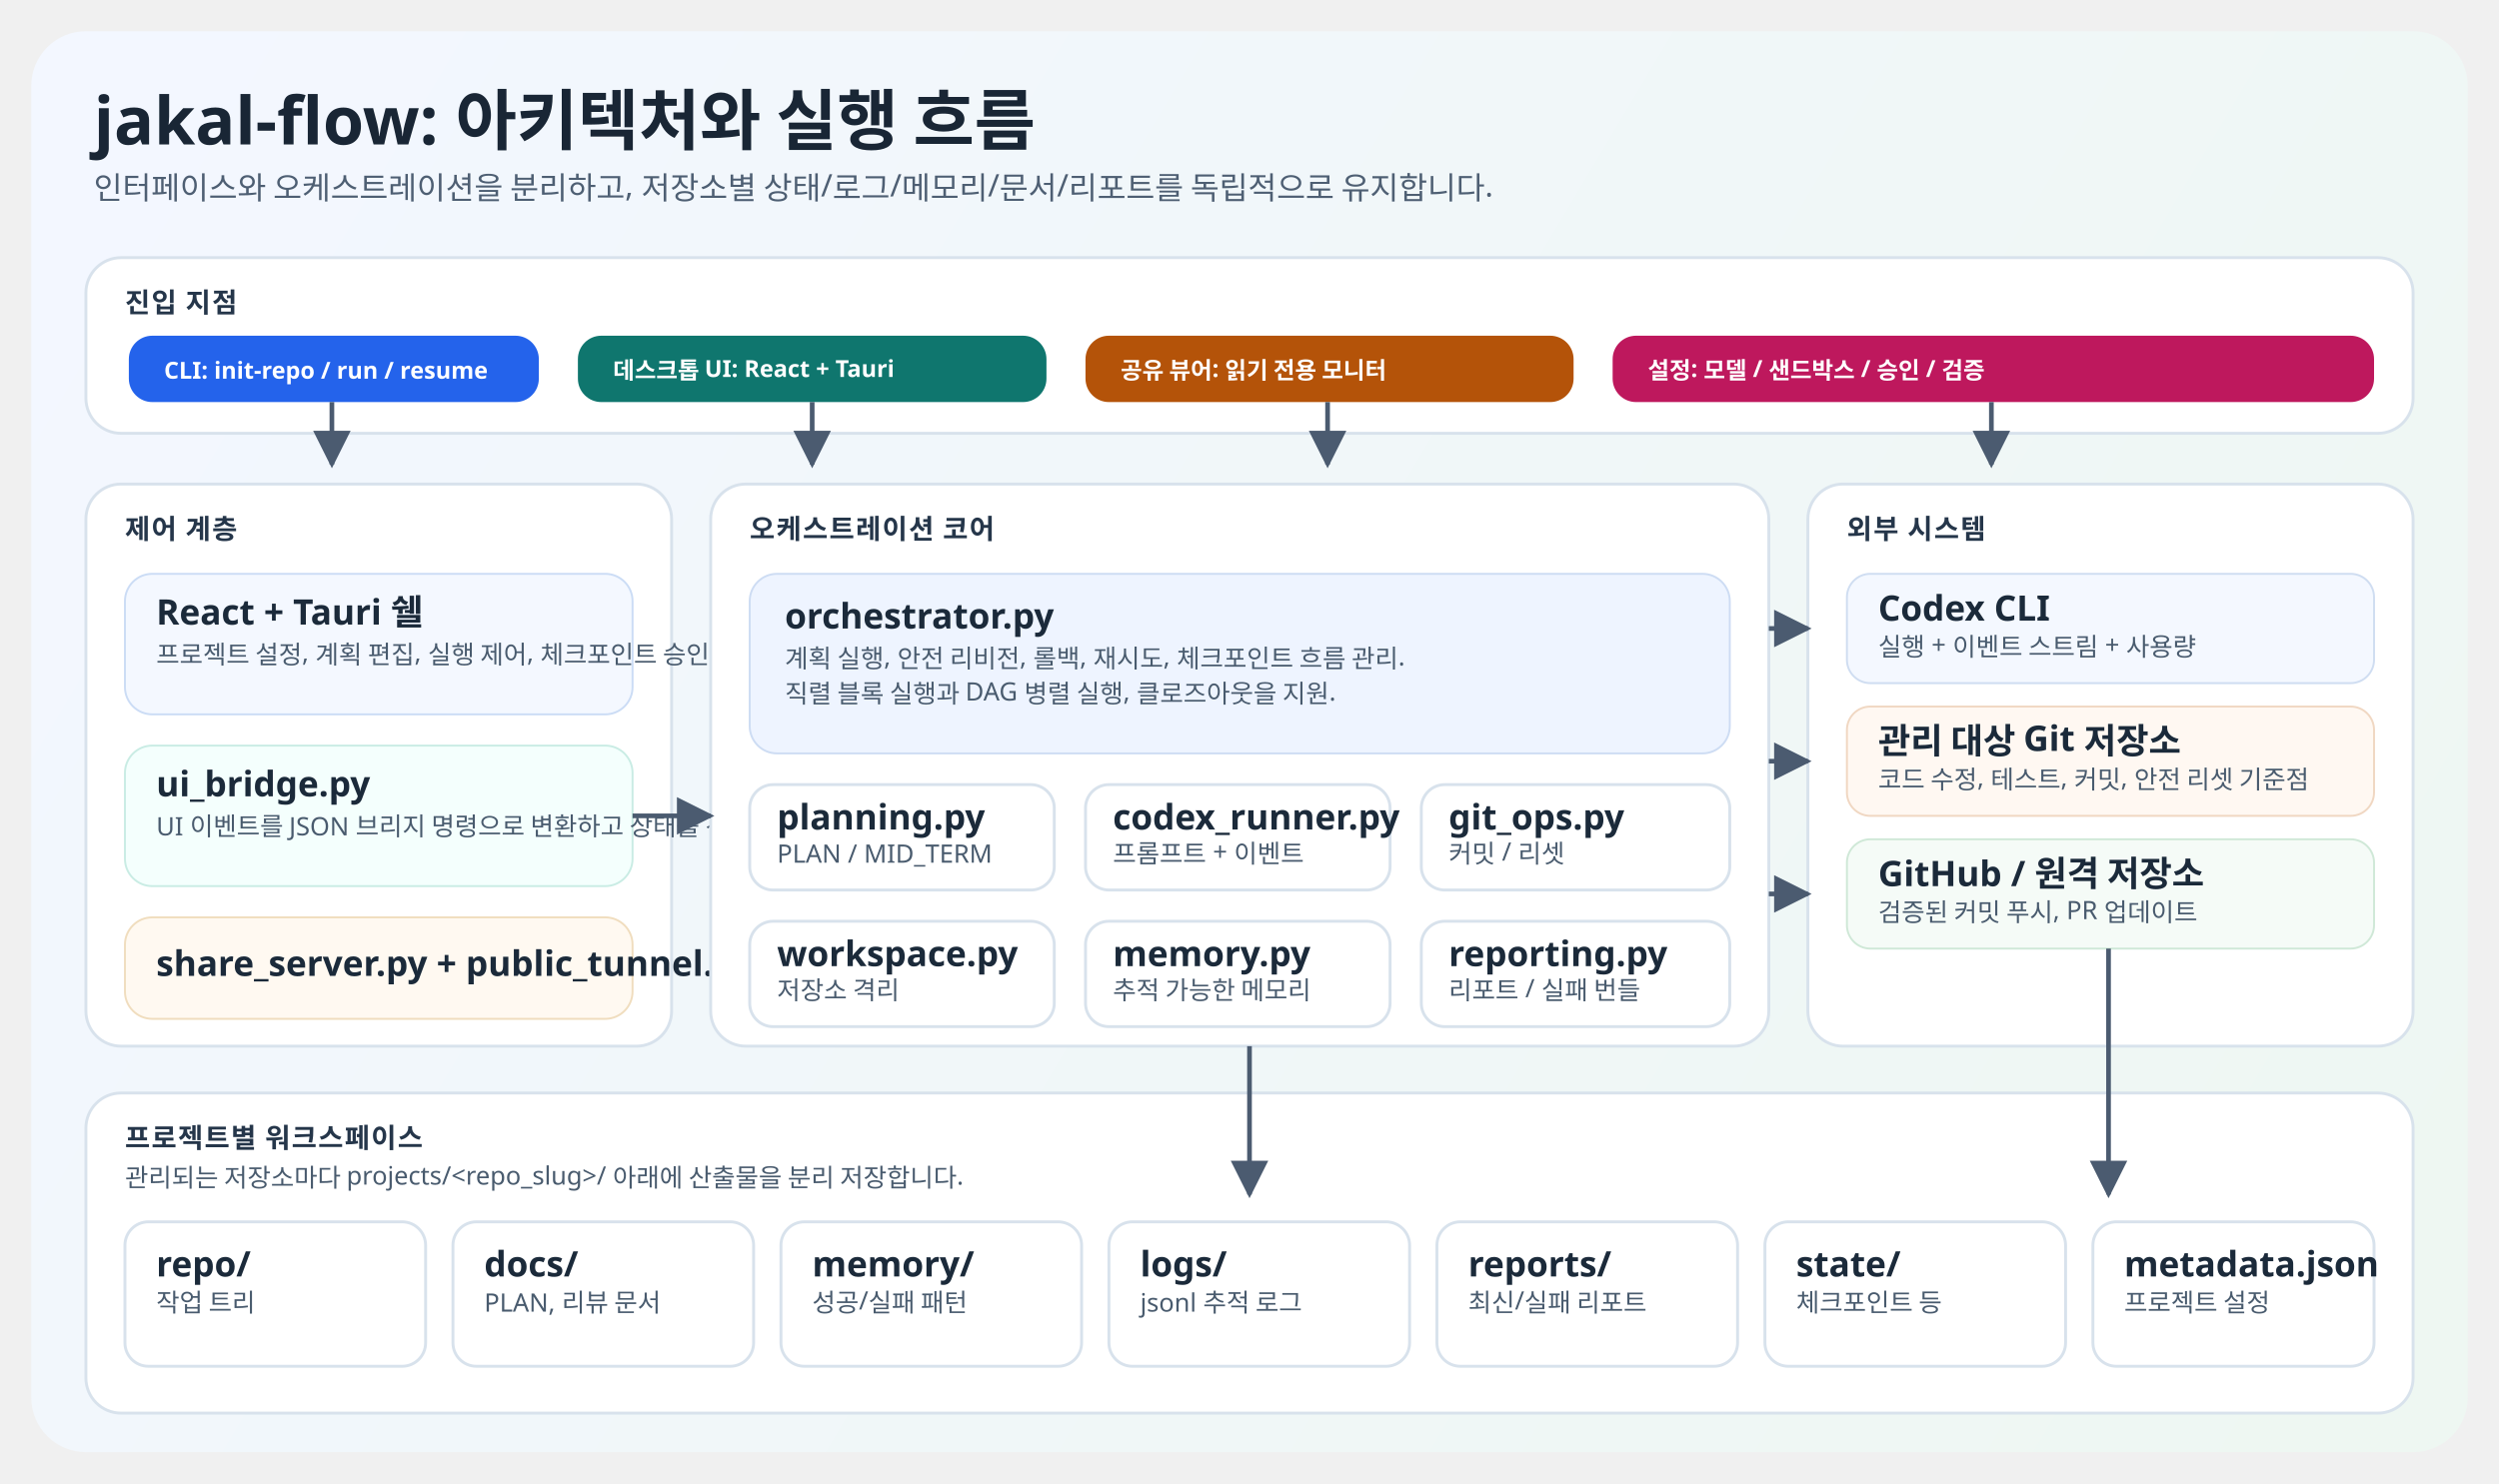
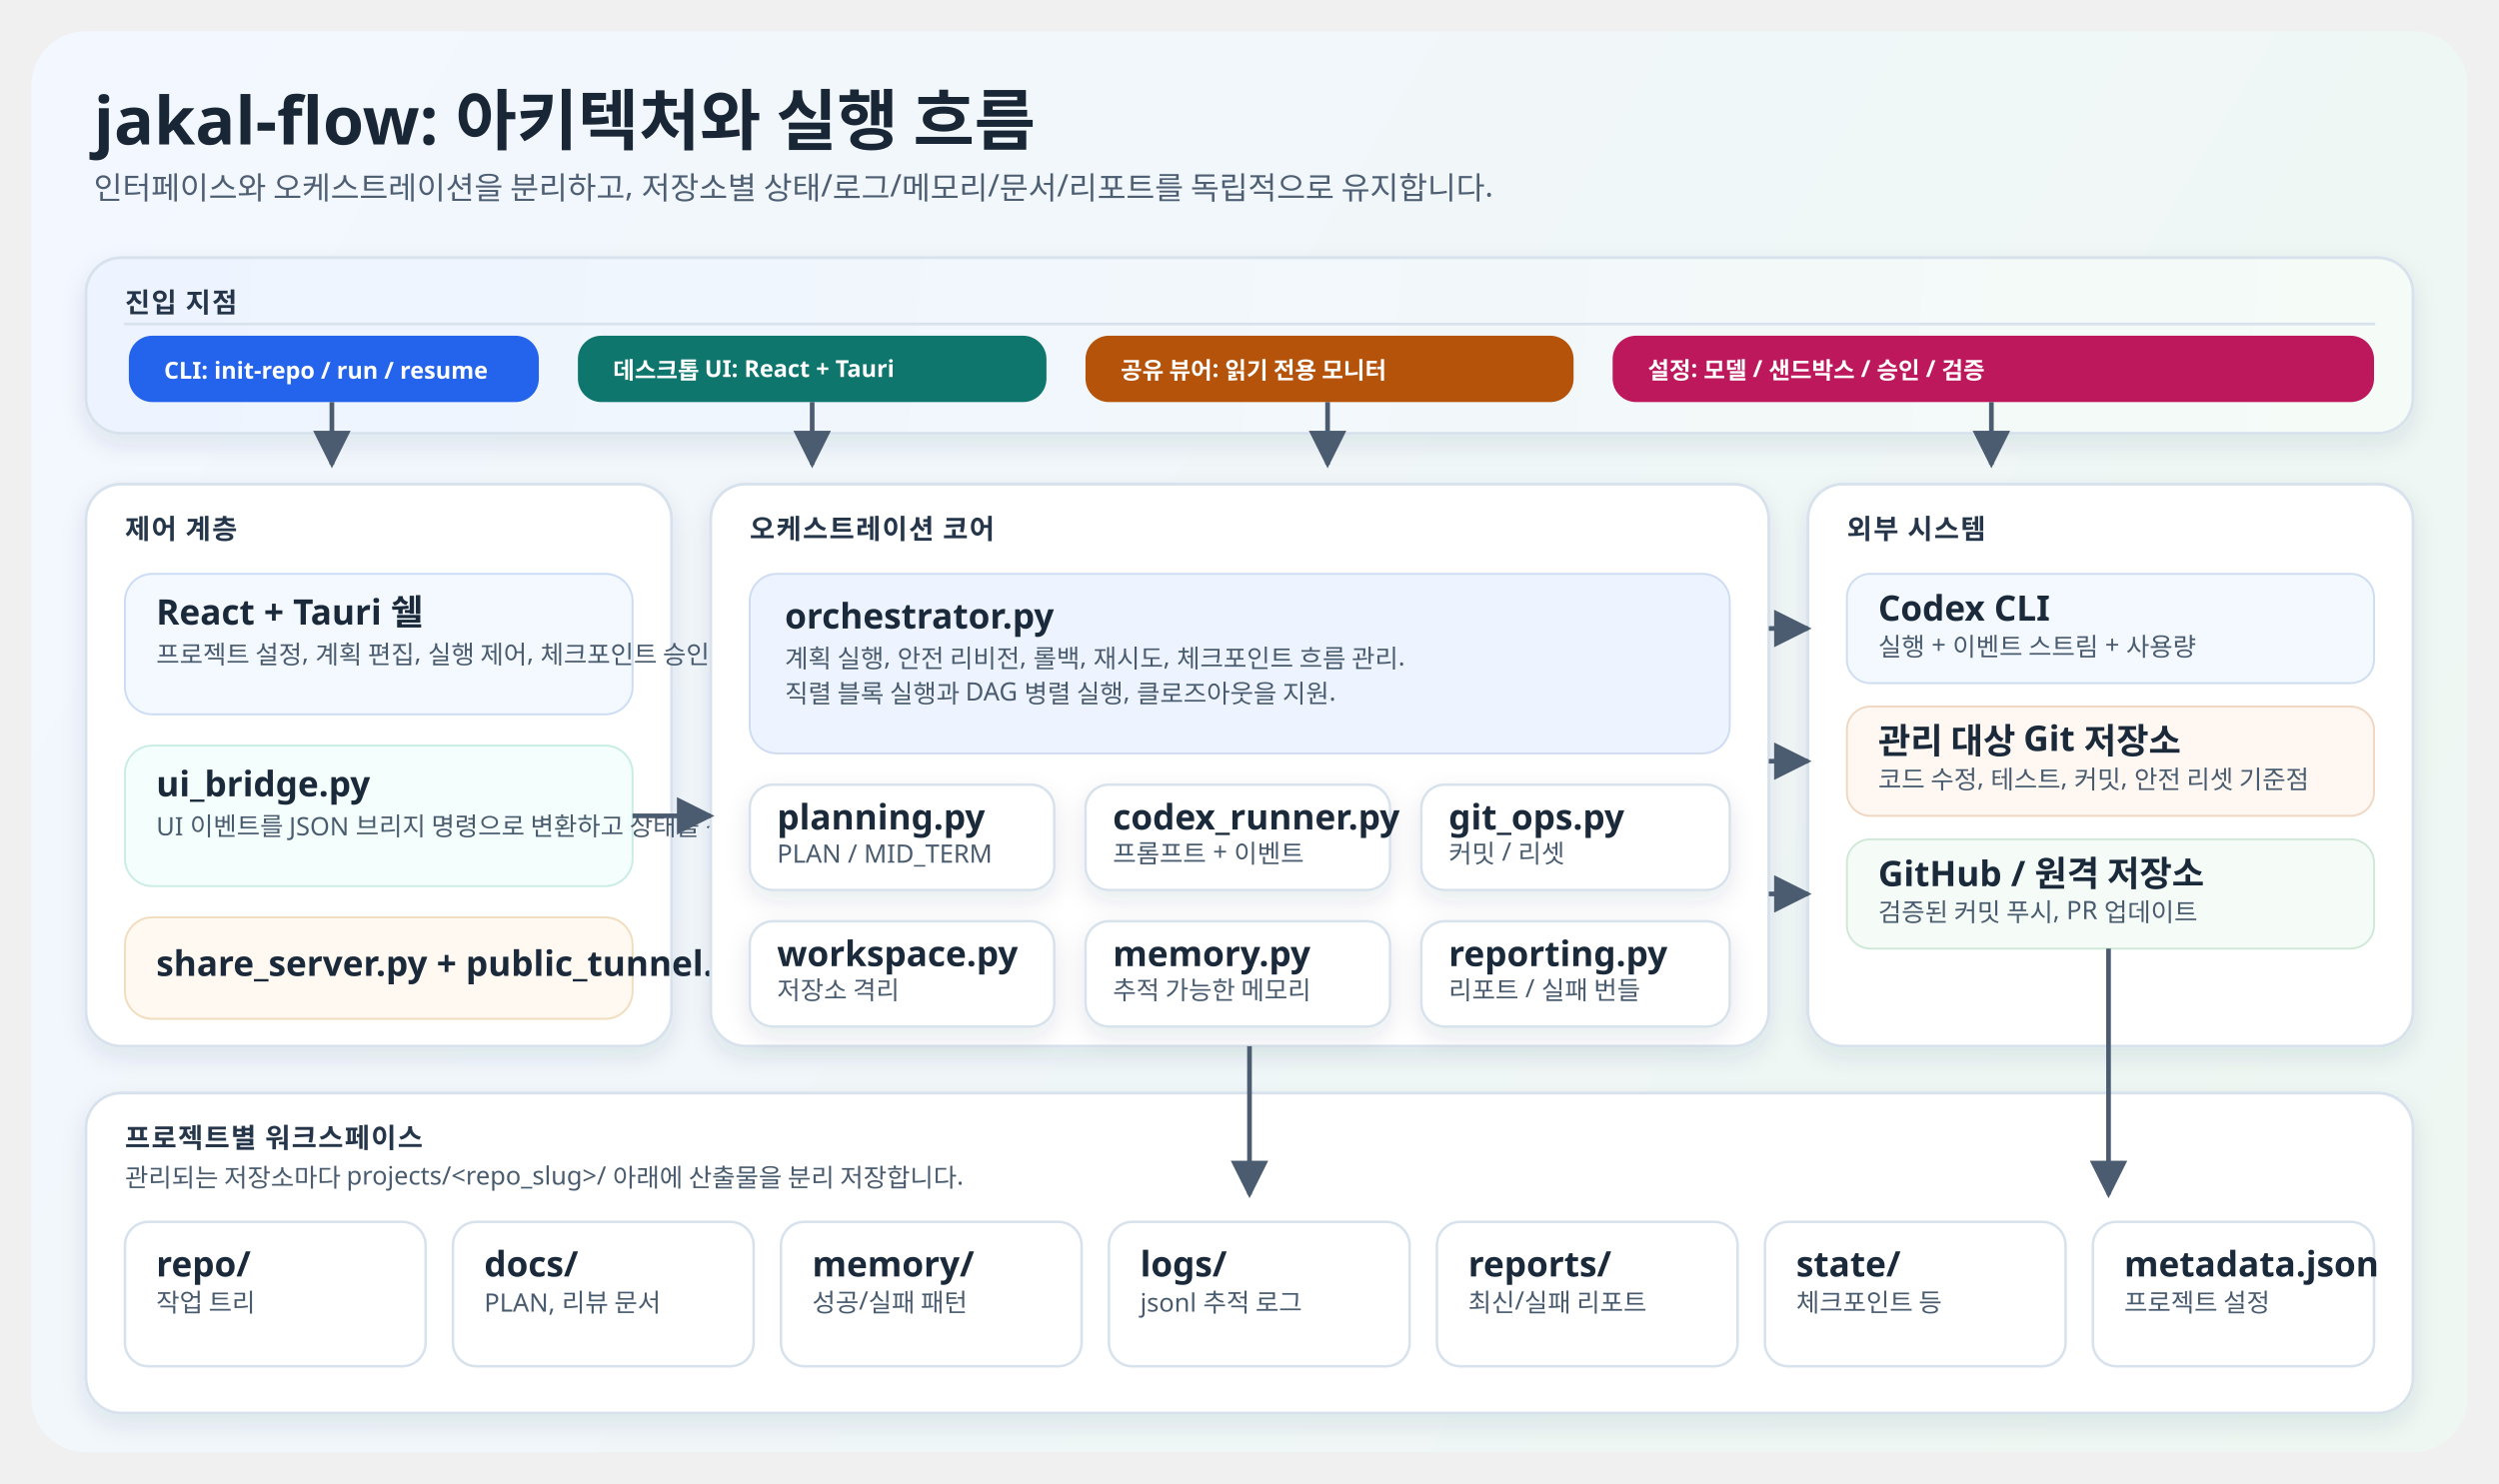
<svg xmlns="http://www.w3.org/2000/svg" width="1280" height="760" viewBox="0 0 1280 760" fill="none" role="img" aria-labelledby="title desc">
  <defs>
    <linearGradient id="bg" x1="70" y1="40" x2="1210" y2="720" gradientUnits="userSpaceOnUse">
      <stop offset="0" stop-color="#F3F7FF" />
      <stop offset="1" stop-color="#EEF7F2" />
    </linearGradient>
+     <linearGradient id="headerBand" x1="44" y1="132" x2="1236" y2="222" gradientUnits="userSpaceOnUse">
+       <stop offset="0" stop-color="#EEF4FF" />
+       <stop offset="1" stop-color="#F5FBF7" />
+     </linearGradient>
+     <filter id="softShadow" x="-20%" y="-20%" width="140%" height="160%">
+       <feDropShadow dx="0" dy="5" stdDeviation="6" flood-color="#25364A" flood-opacity="0.1" />
+     </filter>
    <marker id="arrow" viewBox="0 0 10 10" refX="9" refY="5" markerWidth="8" markerHeight="8" orient="auto">
      <path d="M0 0L10 5L0 10Z" fill="#4B5B70" />
    </marker>
    <style>
      .title { font: 700 34px 'Noto Sans KR', 'Malgun Gothic', 'Segoe UI', sans-serif; fill: #192635; }
      .subtitle { font: 500 16px 'Noto Sans KR', 'Malgun Gothic', 'Segoe UI', sans-serif; fill: #4E5F73; }
      .section { font: 700 14px 'Noto Sans KR', 'Malgun Gothic', 'Segoe UI', sans-serif; fill: #25364A; letter-spacing: 0.05em; }
      .boxTitle { font: 700 18px 'Noto Sans KR', 'Malgun Gothic', 'Segoe UI', sans-serif; fill: #1B2A3A; }
      .body { font: 500 13px 'Noto Sans KR', 'Malgun Gothic', 'Segoe UI', sans-serif; fill: #495B6E; }
      .chip { font: 700 12px 'Noto Sans KR', 'Malgun Gothic', 'Segoe UI', sans-serif; fill: #FFFFFF; }
-       .panel { fill: #FFFFFF; stroke: #D8E2EC; stroke-width: 1.5; }
+       .panel { fill: #FFFFFF; stroke: #D8E2EC; stroke-width: 1.5; filter: url(#softShadow); }
+       .subpanel { fill: #FFFFFF; stroke: #D8E2EC; stroke-width: 1.3; filter: url(#softShadow); }
+       .soft { fill: #FFFFFF; stroke: #D8E2EC; stroke-width: 1.3; }
+       .sectionBand { fill: url(#headerBand); stroke: #D8E2EC; stroke-width: 1.5; filter: url(#softShadow); }
      .line { stroke: #4B5B70; stroke-width: 2.4; fill: none; marker-end: url(#arrow); }
+       .divider { stroke: #D8E2EC; stroke-width: 1.4; stroke-linecap: round; }
    </style>
  </defs>
  <rect x="16" y="16" width="1248" height="728" rx="28" fill="url(#bg)" />
  <text x="48" y="74" class="title">jakal-flow: 아키텍처와 실행 흐름</text>
  <text x="48" y="102" class="subtitle">인터페이스와 오케스트레이션을 분리하고, 저장소별 상태/로그/메모리/문서/리포트를 독립적으로 유지합니다.</text>
-   <rect x="44" y="132" width="1192" height="90" rx="18" class="panel" />
+   <rect x="44" y="132" width="1192" height="90" rx="18" class="sectionBand" />
+   <line x1="64" y1="166" x2="1216" y2="166" class="divider" />
  <text x="64" y="160" class="section">진입 지점</text>
  <rect x="66" y="172" width="210" height="34" rx="12" fill="#2463EB" />
  <text x="84" y="194" class="chip">CLI: init-repo / run / resume</text>
  <rect x="296" y="172" width="240" height="34" rx="12" fill="#0F766E" />
  <text x="314" y="194" class="chip">데스크톱 UI: React + Tauri</text>
  <rect x="556" y="172" width="250" height="34" rx="12" fill="#B45309" />
  <text x="574" y="194" class="chip">공유 뷰어: 읽기 전용 모니터</text>
  <rect x="826" y="172" width="390" height="34" rx="12" fill="#BE185D" />
  <text x="844" y="194" class="chip">설정: 모델 / 샌드박스 / 승인 / 검증</text>
  <rect x="44" y="248" width="300" height="288" rx="18" class="panel" />
  <text x="64" y="276" class="section">제어 계층</text>
  <rect x="64" y="294" width="260" height="72" rx="14" fill="#F4F8FF" stroke="#CBDCF5" />
  <text x="80" y="320" class="boxTitle">React + Tauri 쉘</text>
  <text x="80" y="340" class="body">프로젝트 설정, 계획 편집, 실행 제어, 체크포인트 승인.</text>
  <rect x="64" y="382" width="260" height="72" rx="14" fill="#F4FFFD" stroke="#C9ECE4" />
  <text x="80" y="408" class="boxTitle">ui_bridge.py</text>
  <text x="80" y="428" class="body">UI 이벤트를 JSON 브리지 명령으로 변환하고 상태를 갱신.</text>
  <rect x="64" y="470" width="260" height="52" rx="14" fill="#FFF9F1" stroke="#F0DDBE" />
  <text x="80" y="500" class="boxTitle">share_server.py + public_tunnel.py</text>
  <rect x="364" y="248" width="542" height="288" rx="18" class="panel" />
  <text x="384" y="276" class="section">오케스트레이션 코어</text>
  <rect x="384" y="294" width="502" height="92" rx="14" fill="#EEF4FF" stroke="#CDDCF3" />
  <text x="402" y="322" class="boxTitle">orchestrator.py</text>
  <text x="402" y="342" class="body">계획 실행, 안전 리비전, 롤백, 재시도, 체크포인트 흐름 관리.</text>
  <text x="402" y="360" class="body">직렬 블록 실행과 DAG 병렬 실행, 클로즈아웃을 지원.</text>
-   <rect x="384" y="402" width="156" height="54" rx="12" class="panel" />
+   <rect x="384" y="402" width="156" height="54" rx="12" class="subpanel" />
  <text x="398" y="425" class="boxTitle">planning.py</text>
  <text x="398" y="442" class="body">PLAN / MID_TERM</text>
-   <rect x="556" y="402" width="156" height="54" rx="12" class="panel" />
+   <rect x="556" y="402" width="156" height="54" rx="12" class="subpanel" />
  <text x="570" y="425" class="boxTitle">codex_runner.py</text>
  <text x="570" y="442" class="body">프롬프트 + 이벤트</text>
-   <rect x="728" y="402" width="158" height="54" rx="12" class="panel" />
+   <rect x="728" y="402" width="158" height="54" rx="12" class="subpanel" />
  <text x="742" y="425" class="boxTitle">git_ops.py</text>
  <text x="742" y="442" class="body">커밋 / 리셋</text>
-   <rect x="384" y="472" width="156" height="54" rx="12" class="panel" />
+   <rect x="384" y="472" width="156" height="54" rx="12" class="subpanel" />
  <text x="398" y="495" class="boxTitle">workspace.py</text>
  <text x="398" y="512" class="body">저장소 격리</text>
-   <rect x="556" y="472" width="156" height="54" rx="12" class="panel" />
+   <rect x="556" y="472" width="156" height="54" rx="12" class="subpanel" />
  <text x="570" y="495" class="boxTitle">memory.py</text>
  <text x="570" y="512" class="body">추적 가능한 메모리</text>
-   <rect x="728" y="472" width="158" height="54" rx="12" class="panel" />
+   <rect x="728" y="472" width="158" height="54" rx="12" class="subpanel" />
  <text x="742" y="495" class="boxTitle">reporting.py</text>
  <text x="742" y="512" class="body">리포트 / 실패 번들</text>
  <rect x="926" y="248" width="310" height="288" rx="18" class="panel" />
  <text x="946" y="276" class="section">외부 시스템</text>
  <rect x="946" y="294" width="270" height="56" rx="12" fill="#F4F8FF" stroke="#CFDDF1" />
  <text x="962" y="318" class="boxTitle">Codex CLI</text>
  <text x="962" y="336" class="body">실행 + 이벤트 스트림 + 사용량</text>
  <rect x="946" y="362" width="270" height="56" rx="12" fill="#FFF8F2" stroke="#F0D7C2" />
  <text x="962" y="386" class="boxTitle">관리 대상 Git 저장소</text>
  <text x="962" y="404" class="body">코드 수정, 테스트, 커밋, 안전 리셋 기준점</text>
  <rect x="946" y="430" width="270" height="56" rx="12" fill="#F5FBF7" stroke="#CFE8D7" />
  <text x="962" y="454" class="boxTitle">GitHub / 원격 저장소</text>
  <text x="962" y="472" class="body">검증된 커밋 푸시, PR 업데이트</text>
  <rect x="44" y="560" width="1192" height="164" rx="18" class="panel" />
  <text x="64" y="588" class="section">프로젝트별 워크스페이스</text>
  <text x="64" y="608" class="body">관리되는 저장소마다 projects/&lt;repo_slug&gt;/ 아래에 산출물을 분리 저장합니다.</text>
-   <rect x="64" y="626" width="154" height="74" rx="12" class="panel" />
+   <rect x="64" y="626" width="154" height="74" rx="12" class="soft" />
  <text x="80" y="654" class="boxTitle">repo/</text>
  <text x="80" y="672" class="body">작업 트리</text>
-   <rect x="232" y="626" width="154" height="74" rx="12" class="panel" />
+   <rect x="232" y="626" width="154" height="74" rx="12" class="soft" />
  <text x="248" y="654" class="boxTitle">docs/</text>
  <text x="248" y="672" class="body">PLAN, 리뷰 문서</text>
-   <rect x="400" y="626" width="154" height="74" rx="12" class="panel" />
+   <rect x="400" y="626" width="154" height="74" rx="12" class="soft" />
  <text x="416" y="654" class="boxTitle">memory/</text>
  <text x="416" y="672" class="body">성공/실패 패턴</text>
-   <rect x="568" y="626" width="154" height="74" rx="12" class="panel" />
+   <rect x="568" y="626" width="154" height="74" rx="12" class="soft" />
  <text x="584" y="654" class="boxTitle">logs/</text>
  <text x="584" y="672" class="body">jsonl 추적 로그</text>
-   <rect x="736" y="626" width="154" height="74" rx="12" class="panel" />
+   <rect x="736" y="626" width="154" height="74" rx="12" class="soft" />
  <text x="752" y="654" class="boxTitle">reports/</text>
  <text x="752" y="672" class="body">최신/실패 리포트</text>
-   <rect x="904" y="626" width="154" height="74" rx="12" class="panel" />
+   <rect x="904" y="626" width="154" height="74" rx="12" class="soft" />
  <text x="920" y="654" class="boxTitle">state/</text>
  <text x="920" y="672" class="body">체크포인트 등</text>
-   <rect x="1072" y="626" width="144" height="74" rx="12" class="panel" />
+   <rect x="1072" y="626" width="144" height="74" rx="12" class="soft" />
  <text x="1088" y="654" class="boxTitle">metadata.json</text>
  <text x="1088" y="672" class="body">프로젝트 설정</text>
  <path d="M170 206V238" class="line" />
  <path d="M416 206V238" class="line" />
  <path d="M680 206V238" class="line" />
  <path d="M1020 206V238" class="line" />
  <path d="M324 418H364" class="line" />
  <path d="M906 322H926" class="line" />
  <path d="M906 390H926" class="line" />
  <path d="M906 458H926" class="line" />
  <path d="M640 536V612" class="line" />
  <path d="M1080 486V612" class="line" />
</svg>
